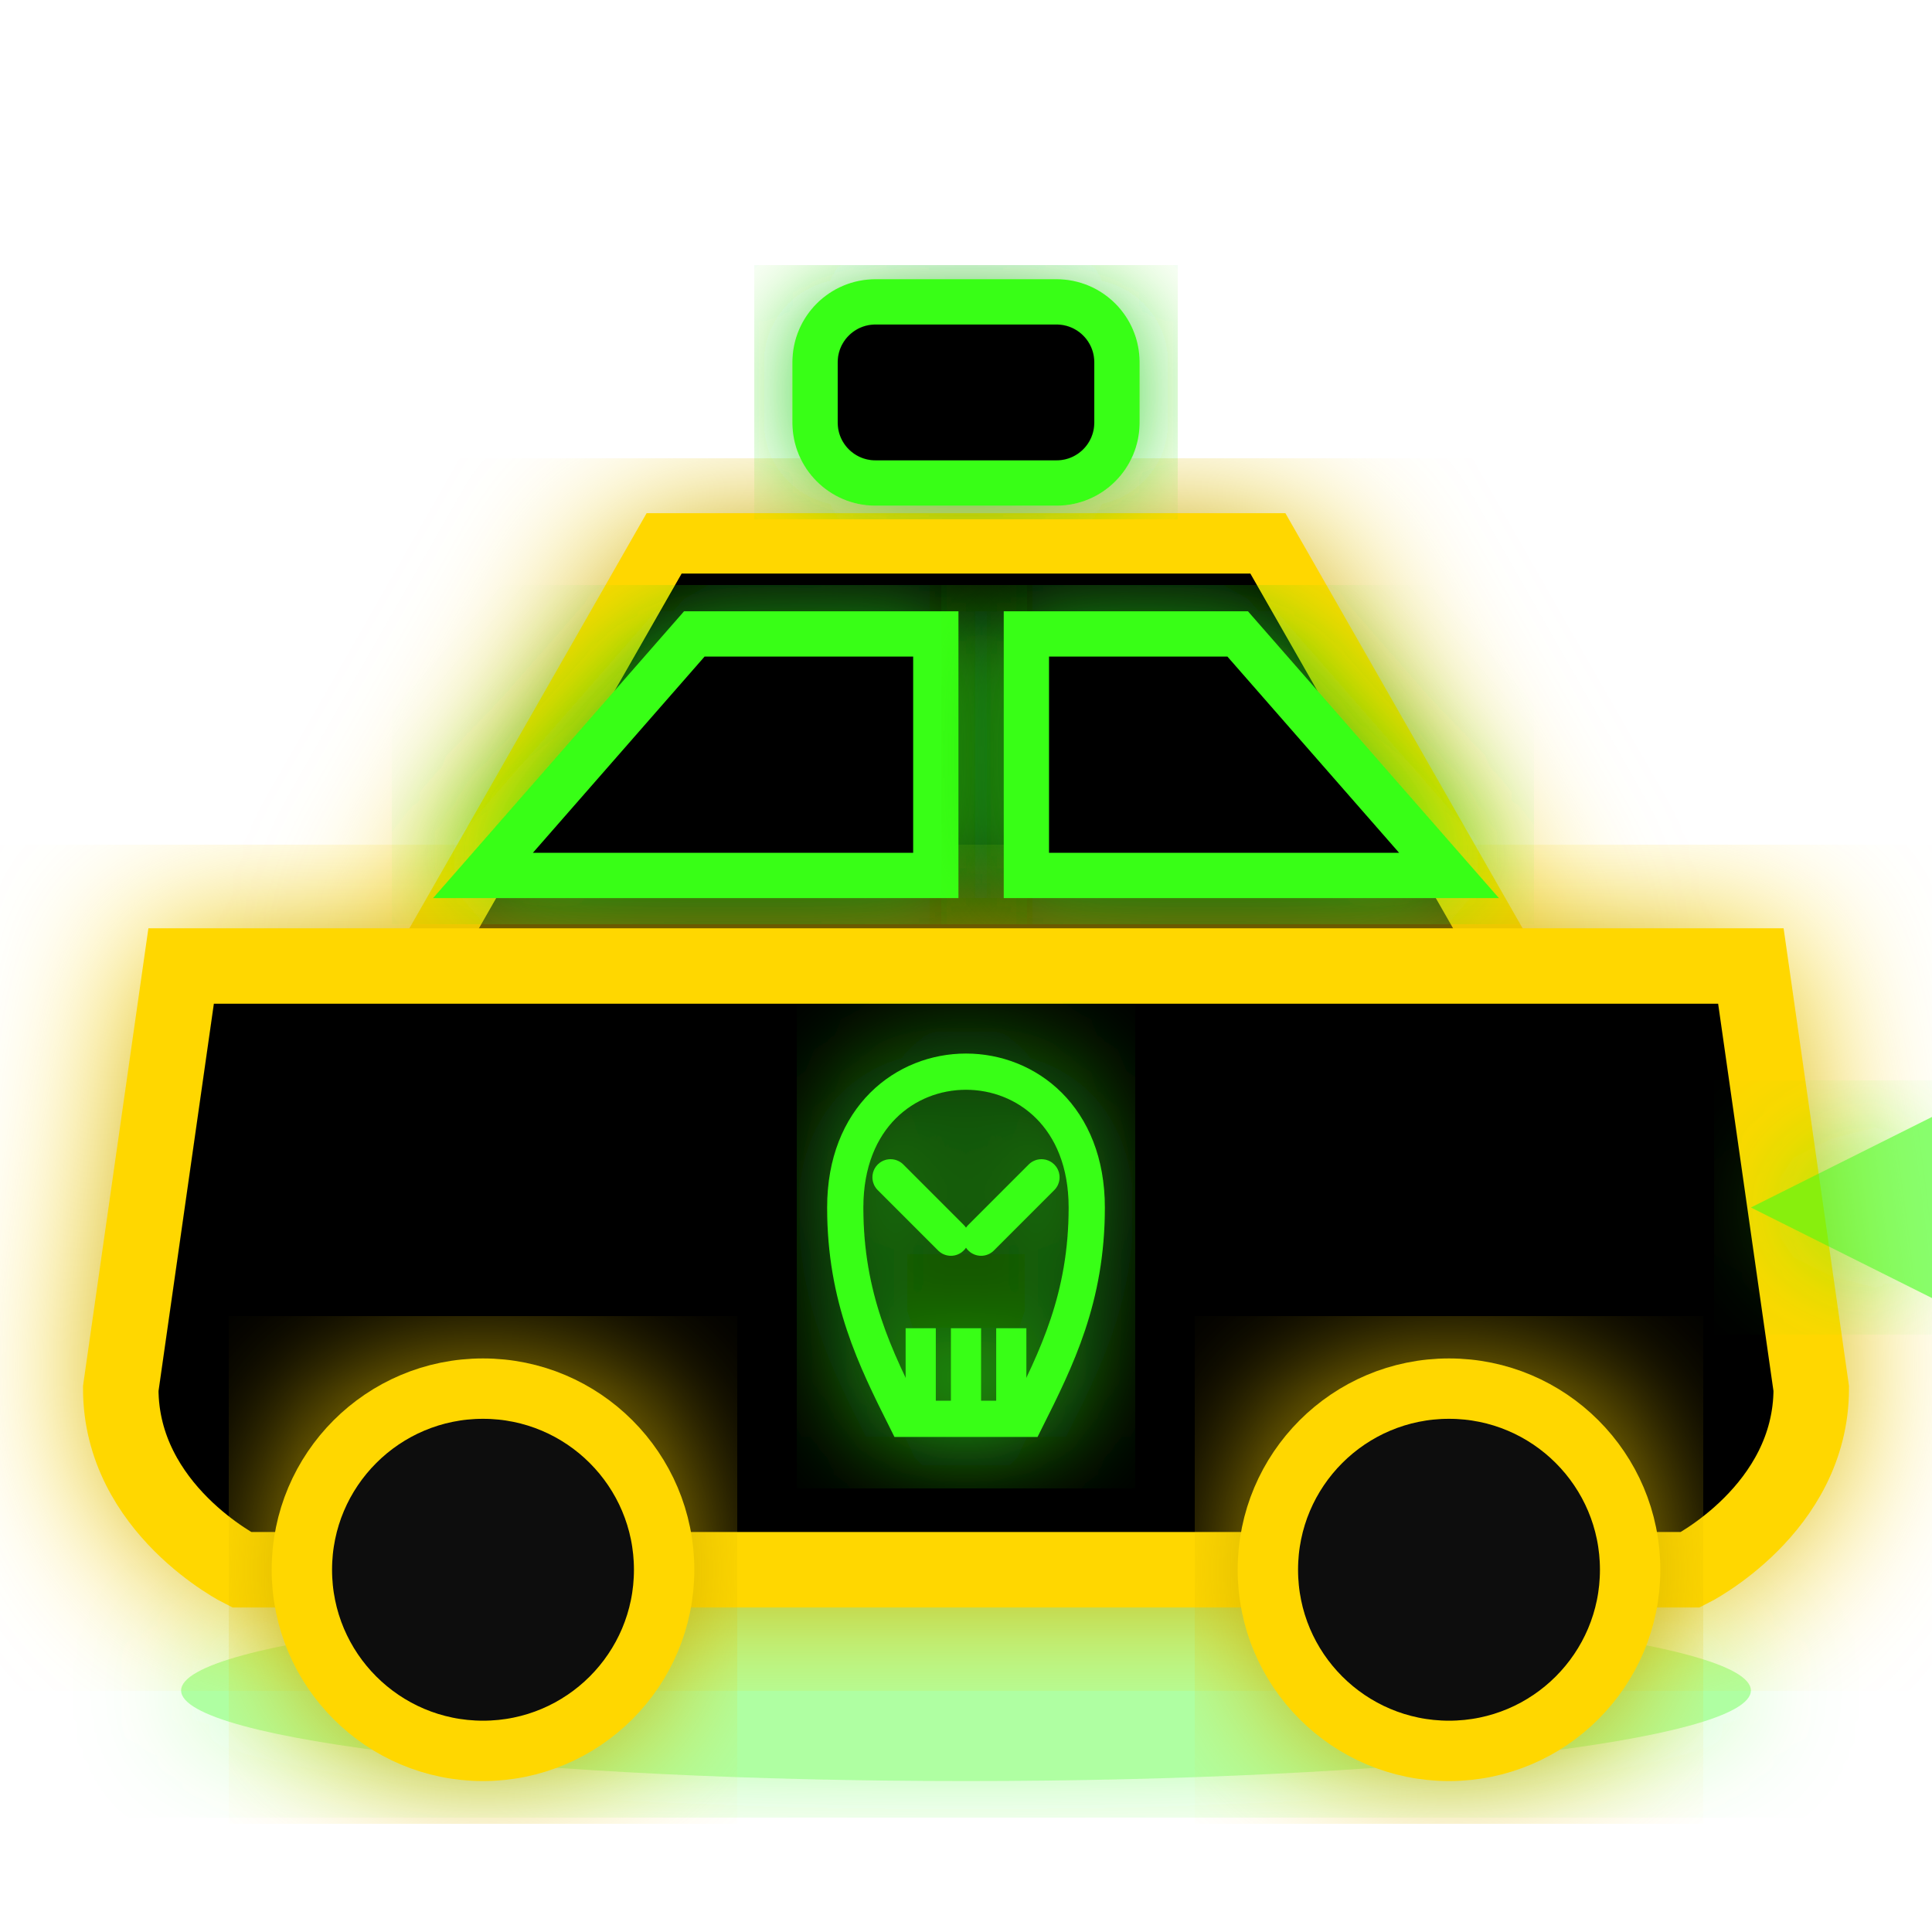
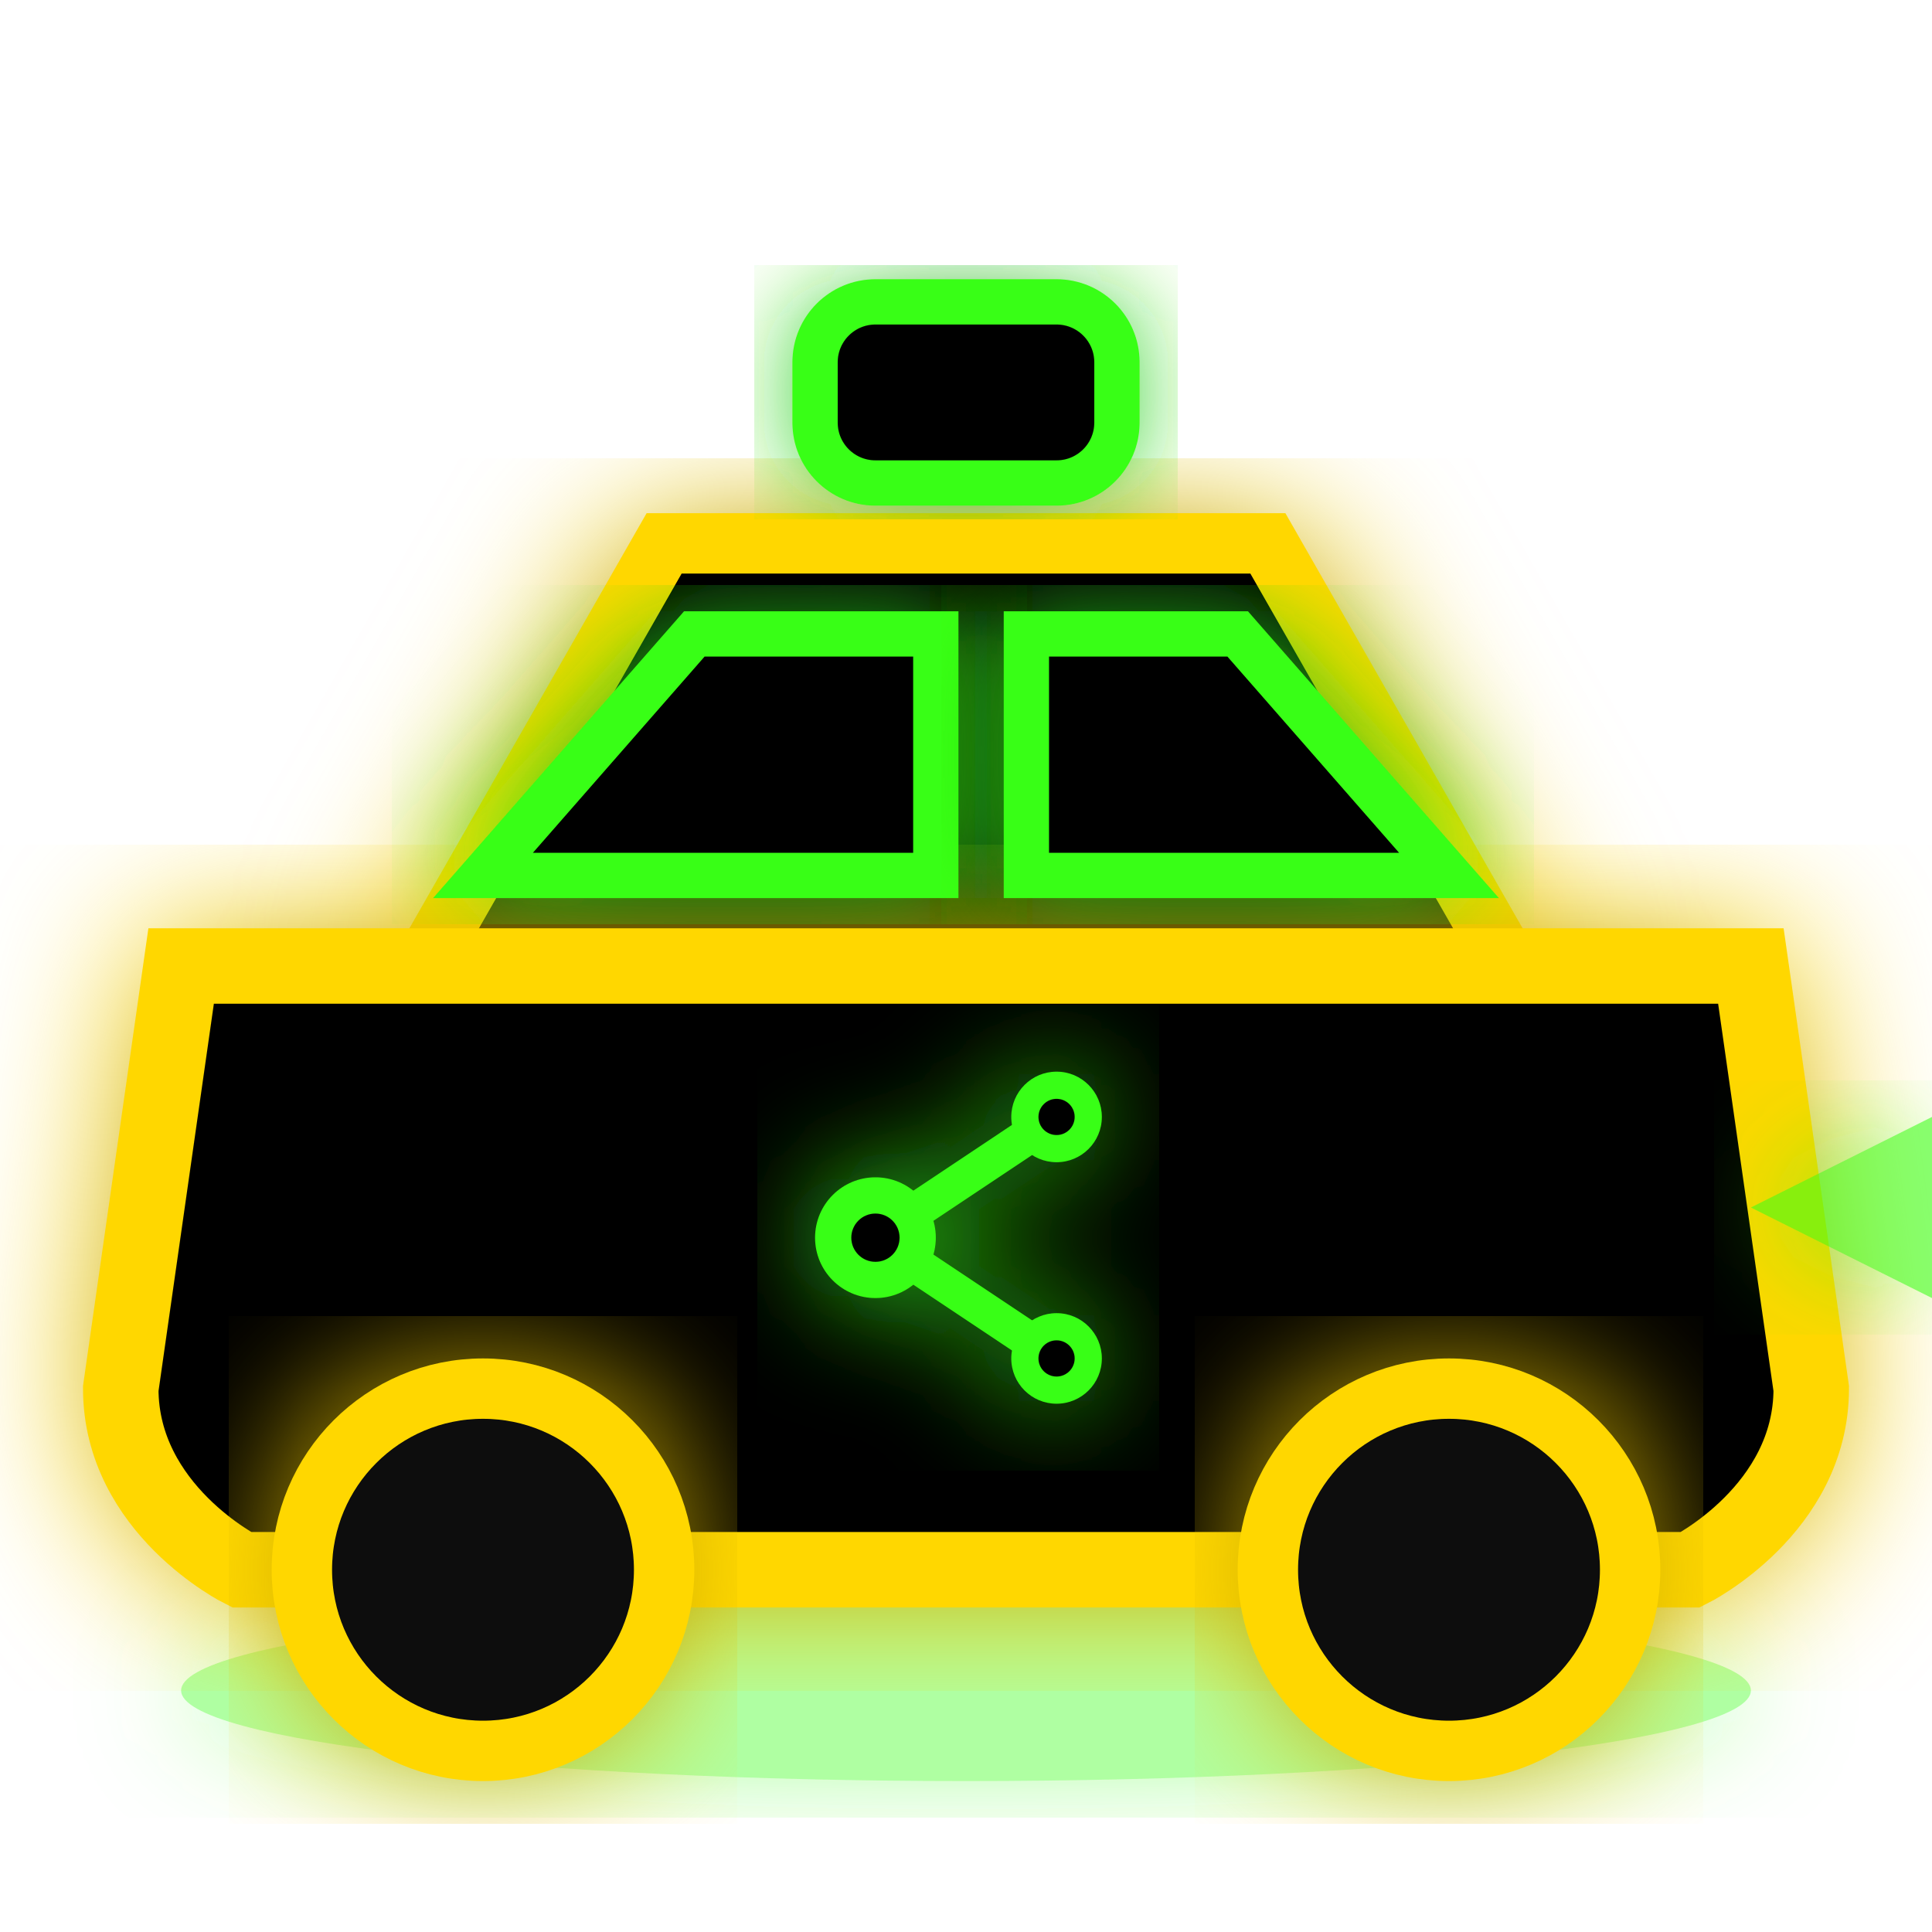
<svg xmlns="http://www.w3.org/2000/svg" viewBox="0 0 64 64">
  <defs>
    <filter id="glow-yellow" x="-20%" y="-20%" width="140%" height="140%">
      <feGaussianBlur stdDeviation="2.5" result="blur" />
      <feMerge>
        <feMergeNode in="blur" />
        <feMergeNode in="SourceGraphic" />
      </feMerge>
    </filter>
    <filter id="glow-green" x="-20%" y="-20%" width="140%" height="140%">
      <feGaussianBlur stdDeviation="2" result="blur" />
      <feMerge>
        <feMergeNode in="blur" />
        <feMergeNode in="SourceGraphic" />
      </feMerge>
    </filter>
  </defs>
  <ellipse cx="32" cy="56" rx="26" ry="3" fill="#39FF14" opacity="0.4" filter="url(#glow-green)" />
  <path d="M 14 32 L 22 18 L 42 18 L 50 32 Z" fill="#000000" stroke="#FFD700" stroke-width="2" filter="url(#glow-yellow)" />
  <rect x="27" y="10" width="10" height="6" rx="2" fill="#050505" stroke="#39FF14" stroke-width="1.5" filter="url(#glow-green)" />
  <path d="M 6 32 L 58 32 L 60 46 C 60 50 56 52 56 52 L 8 52 C 8 52 4 50 4 46 Z" fill="#050505" stroke="#FFD700" stroke-width="2.5" filter="url(#glow-yellow)" />
  <path d="M 6 48 L 14 48" stroke="#39FF14" stroke-width="1.5" filter="url(#glow-green)" />
  <path d="M 50 48 L 58 48" stroke="#39FF14" stroke-width="1.5" filter="url(#glow-green)" />
  <path d="M 23 21 L 31 21 L 31 29 L 16 29 Z" fill="#000000" stroke="#39FF14" stroke-width="1.5" filter="url(#glow-green)" />
  <path d="M 34 21 L 41 21 L 48 29 L 34 29 Z" fill="#000000" stroke="#39FF14" stroke-width="1.5" filter="url(#glow-green)" />
  <g transform="translate(26, 34)" filter="url(#glow-green)">
-     <path d="M 2 6 C 2 0 10 0 10 6 C 10 9 9 11 8 13 L 4 13 C 3 11 2 9 2 6 Z" fill="none" stroke="#39FF14" stroke-width="1.2" />
-     <line x1="3.5" y1="5" x2="5.5" y2="7" stroke="#39FF14" stroke-width="1.2" stroke-linecap="round" />
-     <line x1="8.5" y1="5" x2="6.5" y2="7" stroke="#39FF14" stroke-width="1.2" stroke-linecap="round" />
-     <line x1="4.5" y1="10" x2="4.5" y2="13" stroke="#39FF14" stroke-width="1" />
-     <line x1="7.5" y1="10" x2="7.5" y2="13" stroke="#39FF14" stroke-width="1" />
-     <line x1="6" y1="10" x2="6" y2="13" stroke="#39FF14" stroke-width="1" />
+     <line x1="3" y1="7" x2="9" y2="3" stroke="#39FF14" stroke-width="1.2" stroke-linecap="round" />
+     <line x1="3" y1="7" x2="9" y2="11" stroke="#39FF14" stroke-width="1.2" stroke-linecap="round" />
+     <circle cx="3" cy="7" r="2" fill="#39FF14" />
+     <circle cx="9" cy="3" r="1.5" fill="#39FF14" />
+     <circle cx="9" cy="11" r="1.5" fill="#39FF14" />
+     <circle cx="3" cy="7" r="0.8" fill="#050505" />
+     <circle cx="9" cy="3" r="0.6" fill="#050505" />
+     <circle cx="9" cy="11" r="0.6" fill="#050505" />
  </g>
  <circle cx="16" cy="52" r="6" fill="#0a0a0a" stroke="#FFD700" stroke-width="2" filter="url(#glow-yellow)" />
  <circle cx="48" cy="52" r="6" fill="#0a0a0a" stroke="#FFD700" stroke-width="2" filter="url(#glow-yellow)" />
  <polygon points="58,40 64,37 64,43" fill="#39FF14" opacity="0.6" filter="url(#glow-green)" />
</svg>
